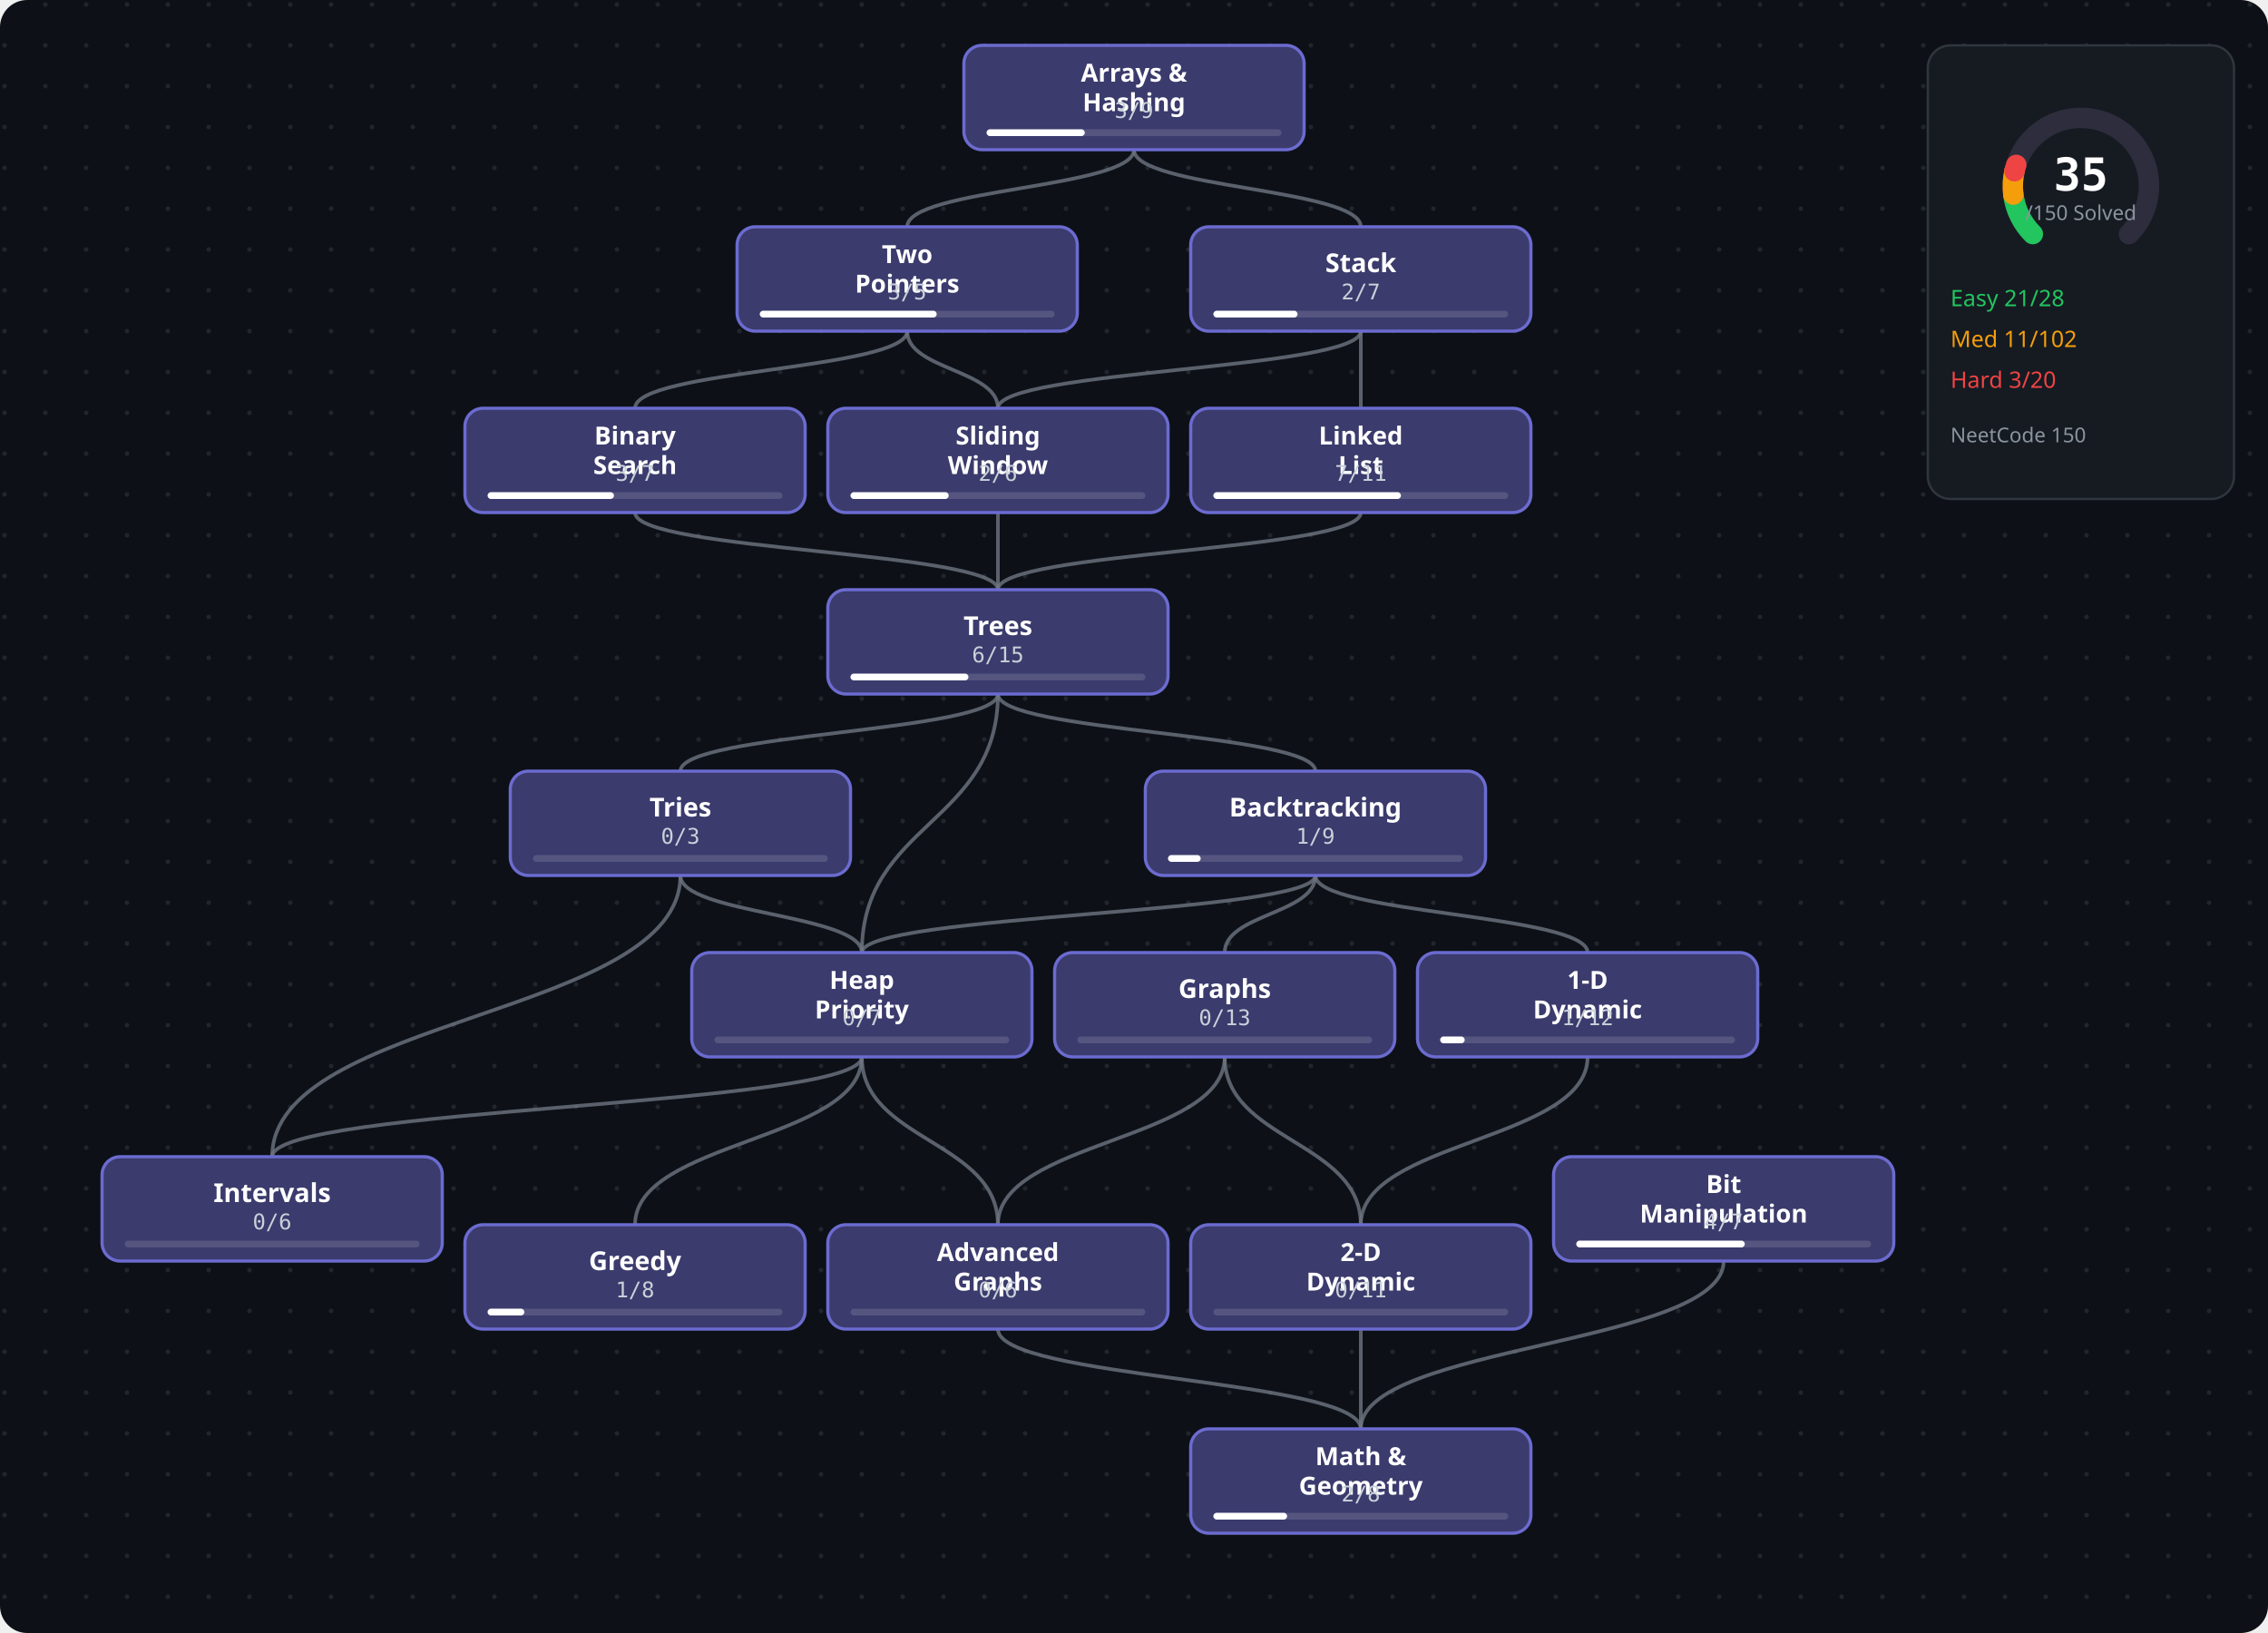
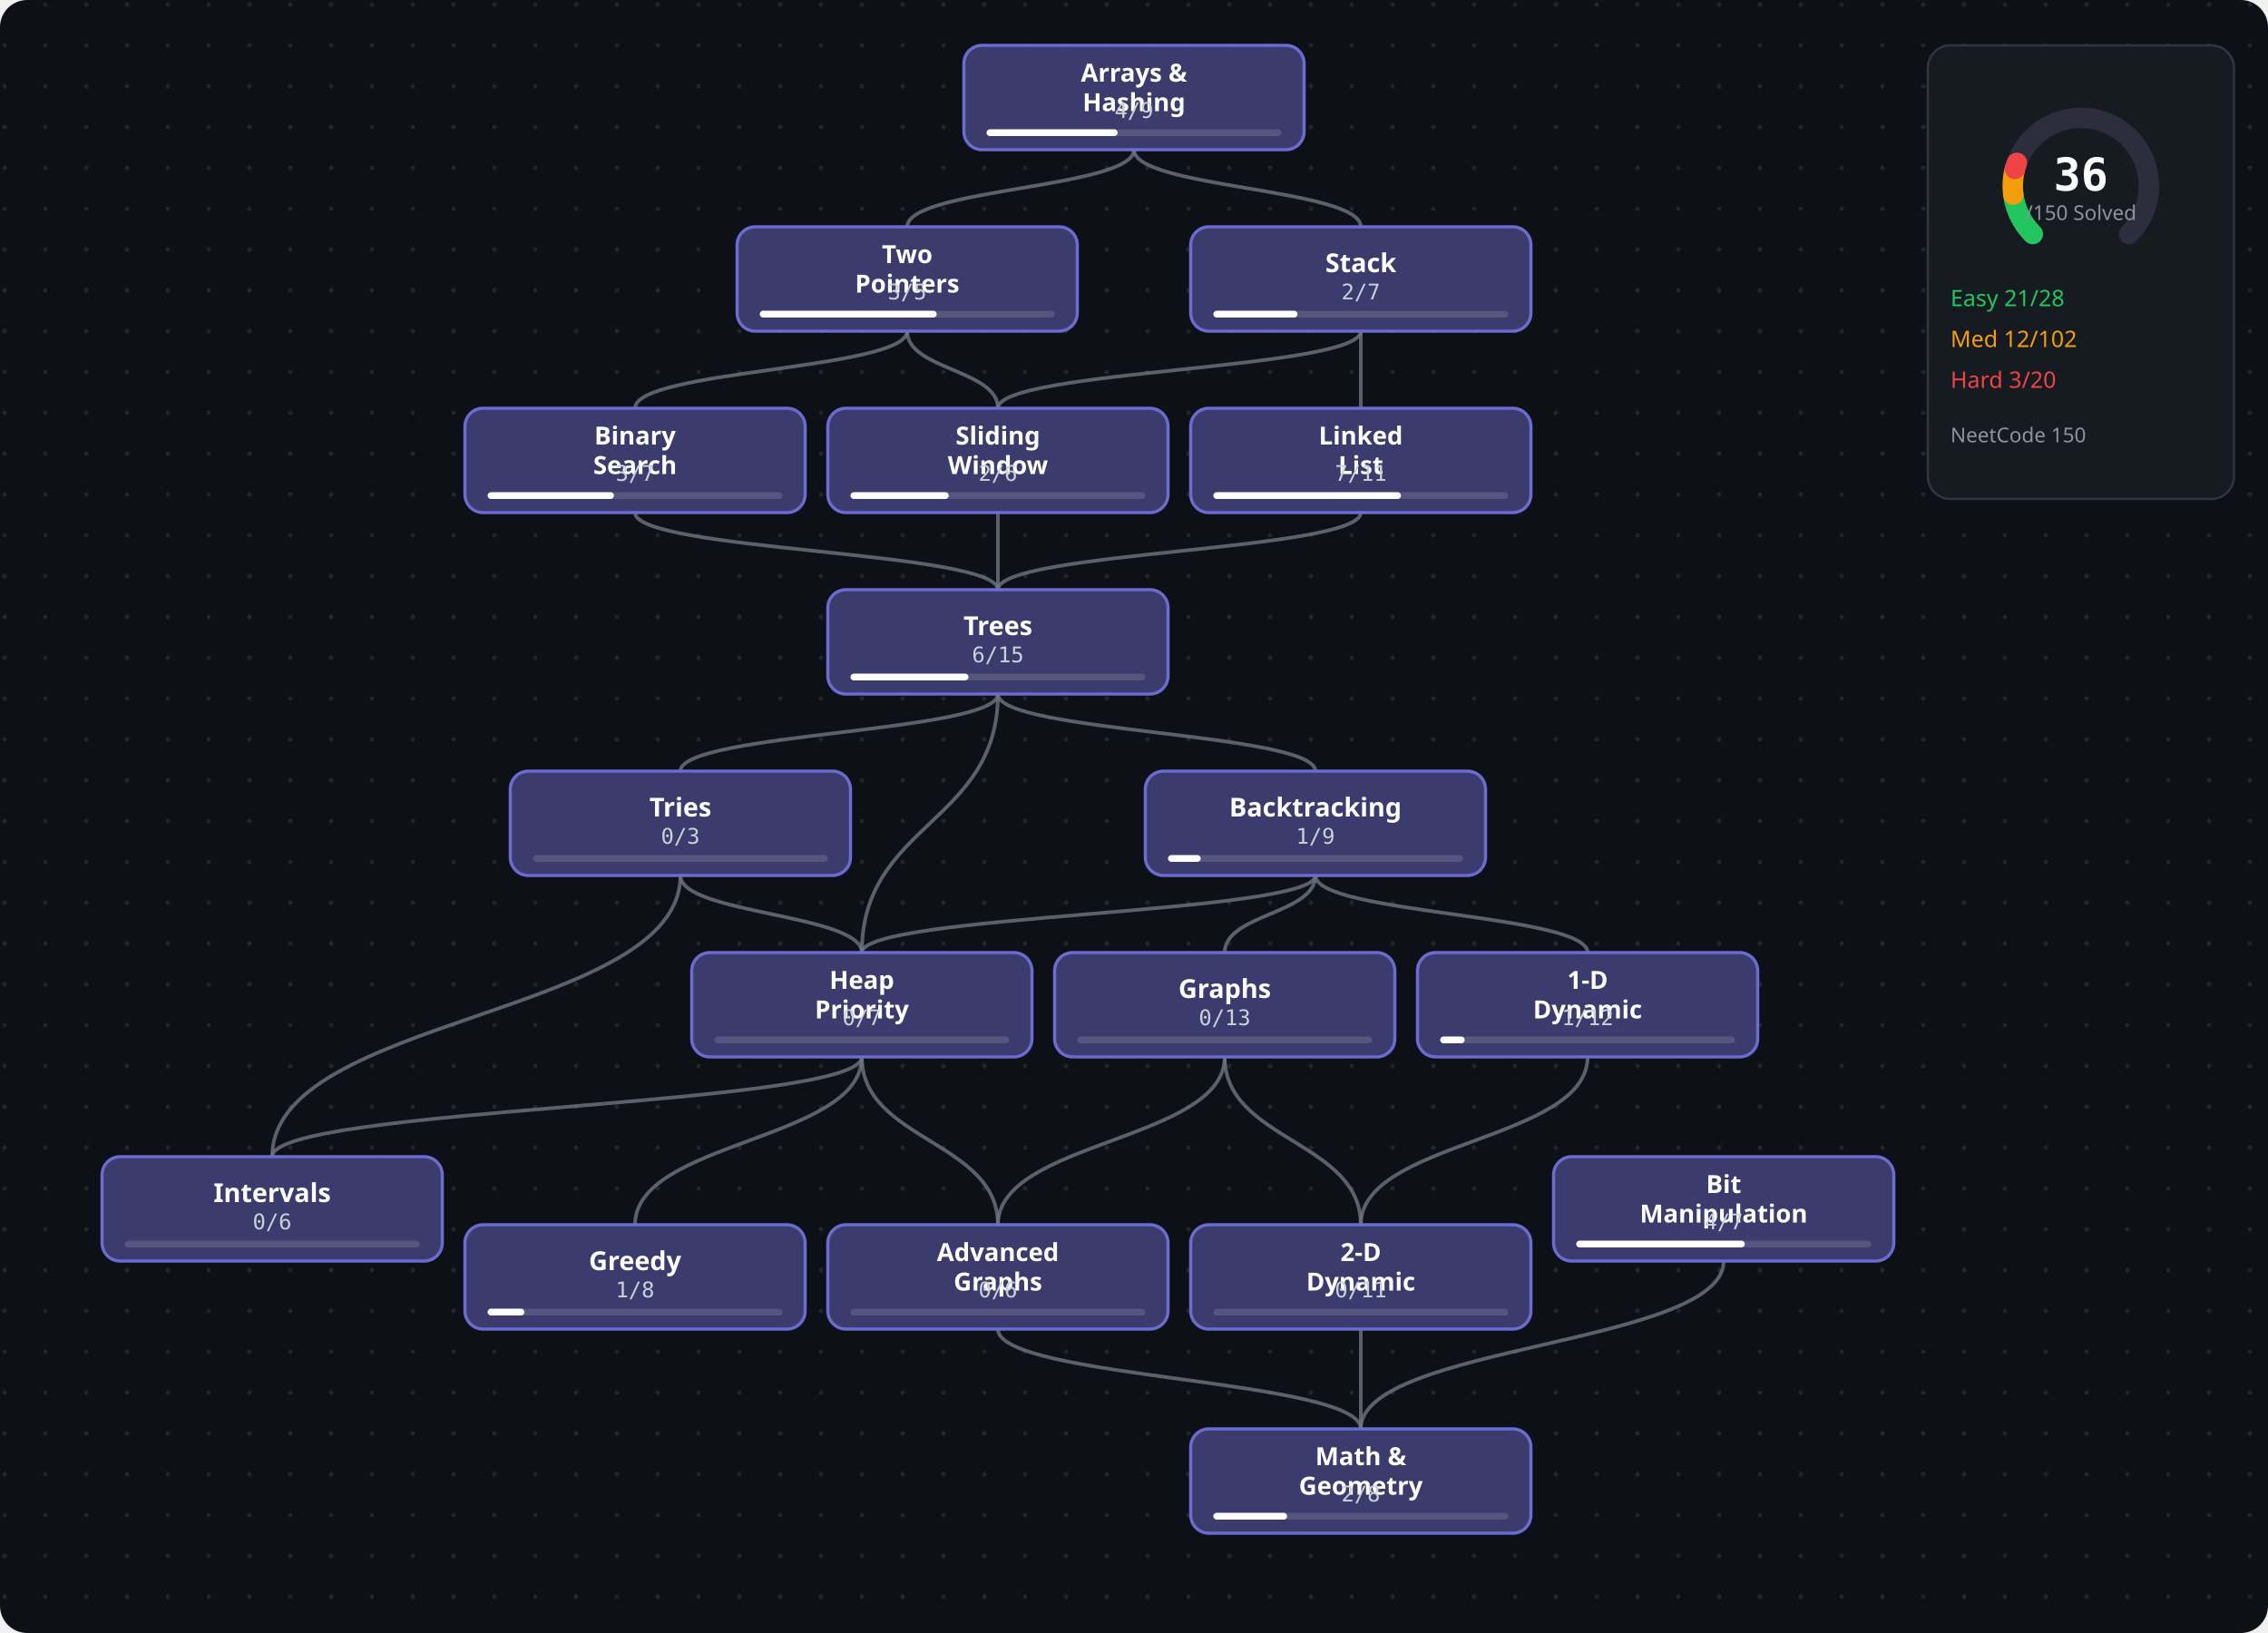
<svg xmlns="http://www.w3.org/2000/svg" width="1000" height="720" viewBox="0 0 1000 720">
  <defs>
    <pattern id="dots" width="18" height="18" patternUnits="userSpaceOnUse">
      <rect width="18" height="18" fill="#0d1117" />
      <circle cx="2" cy="2" r="1" fill="#21262d" />
    </pattern>
  </defs>
  <rect width="1000" height="720" rx="12" fill="url(#dots)" />
  <path d="M 500.0,66 C 500.0,83.0 400.0,83.0 400.0,100" stroke="#6e7681" stroke-width="1.6" fill="none" opacity="0.8" />
  <path d="M 500.0,66 C 500.0,83.0 600.0,83.0 600.0,100" stroke="#6e7681" stroke-width="1.6" fill="none" opacity="0.8" />
  <path d="M 400.0,146 C 400.0,163.0 280.0,163.0 280.0,180" stroke="#6e7681" stroke-width="1.6" fill="none" opacity="0.8" />
  <path d="M 400.0,146 C 400.0,163.0 440.0,163.0 440.0,180" stroke="#6e7681" stroke-width="1.6" fill="none" opacity="0.8" />
  <path d="M 600.0,146 C 600.0,163.0 440.0,163.0 440.0,180" stroke="#6e7681" stroke-width="1.6" fill="none" opacity="0.8" />
  <path d="M 600.0,146 C 600.0,163.0 600.0,163.0 600.0,180" stroke="#6e7681" stroke-width="1.6" fill="none" opacity="0.8" />
  <path d="M 280.0,226 C 280.0,243.0 440.0,243.0 440.0,260" stroke="#6e7681" stroke-width="1.6" fill="none" opacity="0.8" />
  <path d="M 440.0,226 C 440.0,243.0 440.0,243.0 440.0,260" stroke="#6e7681" stroke-width="1.6" fill="none" opacity="0.8" />
  <path d="M 600.0,226 C 600.0,243.0 440.0,243.0 440.0,260" stroke="#6e7681" stroke-width="1.6" fill="none" opacity="0.8" />
  <path d="M 440.0,306 C 440.0,323.0 300.0,323.0 300.0,340" stroke="#6e7681" stroke-width="1.6" fill="none" opacity="0.8" />
  <path d="M 440.0,306 C 440.0,363.0 380.0,363.0 380.0,420" stroke="#6e7681" stroke-width="1.6" fill="none" opacity="0.8" />
  <path d="M 440.0,306 C 440.0,323.0 580.0,323.0 580.0,340" stroke="#6e7681" stroke-width="1.6" fill="none" opacity="0.8" />
  <path d="M 300.0,386 C 300.0,403.0 380.0,403.0 380.0,420" stroke="#6e7681" stroke-width="1.6" fill="none" opacity="0.8" />
  <path d="M 580.0,386 C 580.0,403.0 380.0,403.0 380.0,420" stroke="#6e7681" stroke-width="1.6" fill="none" opacity="0.8" />
  <path d="M 300.0,386 C 300.0,448.0 120.0,448.0 120.0,510" stroke="#6e7681" stroke-width="1.6" fill="none" opacity="0.8" />
  <path d="M 380.0,466 C 380.0,488.0 120.0,488.0 120.0,510" stroke="#6e7681" stroke-width="1.6" fill="none" opacity="0.8" />
  <path d="M 380.0,466 C 380.0,503.0 280.0,503.0 280.0,540" stroke="#6e7681" stroke-width="1.6" fill="none" opacity="0.8" />
  <path d="M 380.0,466 C 380.0,503.0 440.0,503.0 440.0,540" stroke="#6e7681" stroke-width="1.6" fill="none" opacity="0.8" />
  <path d="M 580.0,386 C 580.0,403.0 540.0,403.0 540.0,420" stroke="#6e7681" stroke-width="1.6" fill="none" opacity="0.8" />
  <path d="M 580.0,386 C 580.0,403.0 700.0,403.0 700.0,420" stroke="#6e7681" stroke-width="1.6" fill="none" opacity="0.8" />
  <path d="M 540.0,466 C 540.0,503.0 600.0,503.0 600.0,540" stroke="#6e7681" stroke-width="1.6" fill="none" opacity="0.8" />
  <path d="M 700.0,466 C 700.0,503.0 600.0,503.0 600.0,540" stroke="#6e7681" stroke-width="1.6" fill="none" opacity="0.8" />
  <path d="M 540.0,466 C 540.0,503.0 440.0,503.0 440.0,540" stroke="#6e7681" stroke-width="1.6" fill="none" opacity="0.8" />
  <path d="M 600.0,586 C 600.0,608.0 600.0,608.0 600.0,630" stroke="#6e7681" stroke-width="1.6" fill="none" opacity="0.8" />
  <path d="M 760.0,556 C 760.0,593.0 600.0,593.0 600.0,630" stroke="#6e7681" stroke-width="1.6" fill="none" opacity="0.8" />
  <path d="M 440.0,586 C 440.0,608.0 600.0,608.0 600.0,630" stroke="#6e7681" stroke-width="1.6" fill="none" opacity="0.8" />
  <rect x="425" y="20" width="150" height="46" rx="8" fill="#3b3b6d" stroke="#6b6bd0" stroke-width="1.4" />
  <text x="500.0" y="36" text-anchor="middle" fill="white" font-size="11" font-weight="600" font-family="sans-serif">Arrays &amp;</text>
  <text x="500.0" y="49" text-anchor="middle" fill="white" font-size="11" font-weight="600" font-family="sans-serif">Hashing</text>
-   <text x="500.0" y="52" text-anchor="middle" fill="#c9d1d9" font-size="9.5" font-family="monospace">3/9</text>
+   <text x="500.0" y="52" text-anchor="middle" fill="#c9d1d9" font-size="9.5" font-family="monospace">4/9</text>
  <rect x="435" y="57" width="130" height="3" rx="1.5" fill="#ffffff22" />
-   <rect x="435" y="57" width="43.3" height="3" rx="1.5" fill="white" />
+   <rect x="435" y="57" width="57.8" height="3" rx="1.5" fill="white" />
  <rect x="325" y="100" width="150" height="46" rx="8" fill="#3b3b6d" stroke="#6b6bd0" stroke-width="1.4" />
  <text x="400.0" y="116" text-anchor="middle" fill="white" font-size="11" font-weight="600" font-family="sans-serif">Two</text>
  <text x="400.0" y="129" text-anchor="middle" fill="white" font-size="11" font-weight="600" font-family="sans-serif">Pointers</text>
  <text x="400.0" y="132" text-anchor="middle" fill="#c9d1d9" font-size="9.5" font-family="monospace">3/5</text>
  <rect x="335" y="137" width="130" height="3" rx="1.5" fill="#ffffff22" />
  <rect x="335" y="137" width="78.0" height="3" rx="1.5" fill="white" />
  <rect x="525" y="100" width="150" height="46" rx="8" fill="#3b3b6d" stroke="#6b6bd0" stroke-width="1.4" />
  <text x="600.0" y="120" text-anchor="middle" fill="white" font-size="11.5" font-weight="600" font-family="sans-serif">Stack</text>
  <text x="600.0" y="132" text-anchor="middle" fill="#c9d1d9" font-size="9.5" font-family="monospace">2/7</text>
  <rect x="535" y="137" width="130" height="3" rx="1.5" fill="#ffffff22" />
  <rect x="535" y="137" width="37.1" height="3" rx="1.5" fill="white" />
  <rect x="205" y="180" width="150" height="46" rx="8" fill="#3b3b6d" stroke="#6b6bd0" stroke-width="1.4" />
  <text x="280.0" y="196" text-anchor="middle" fill="white" font-size="11" font-weight="600" font-family="sans-serif">Binary</text>
  <text x="280.0" y="209" text-anchor="middle" fill="white" font-size="11" font-weight="600" font-family="sans-serif">Search</text>
  <text x="280.0" y="212" text-anchor="middle" fill="#c9d1d9" font-size="9.5" font-family="monospace">3/7</text>
  <rect x="215" y="217" width="130" height="3" rx="1.5" fill="#ffffff22" />
  <rect x="215" y="217" width="55.7" height="3" rx="1.5" fill="white" />
  <rect x="365" y="180" width="150" height="46" rx="8" fill="#3b3b6d" stroke="#6b6bd0" stroke-width="1.4" />
  <text x="440.0" y="196" text-anchor="middle" fill="white" font-size="11" font-weight="600" font-family="sans-serif">Sliding</text>
  <text x="440.0" y="209" text-anchor="middle" fill="white" font-size="11" font-weight="600" font-family="sans-serif">Window</text>
  <text x="440.0" y="212" text-anchor="middle" fill="#c9d1d9" font-size="9.5" font-family="monospace">2/6</text>
  <rect x="375" y="217" width="130" height="3" rx="1.5" fill="#ffffff22" />
  <rect x="375" y="217" width="43.3" height="3" rx="1.5" fill="white" />
  <rect x="525" y="180" width="150" height="46" rx="8" fill="#3b3b6d" stroke="#6b6bd0" stroke-width="1.4" />
  <text x="600.0" y="196" text-anchor="middle" fill="white" font-size="11" font-weight="600" font-family="sans-serif">Linked</text>
  <text x="600.0" y="209" text-anchor="middle" fill="white" font-size="11" font-weight="600" font-family="sans-serif">List</text>
  <text x="600.0" y="212" text-anchor="middle" fill="#c9d1d9" font-size="9.5" font-family="monospace">7/11</text>
  <rect x="535" y="217" width="130" height="3" rx="1.5" fill="#ffffff22" />
  <rect x="535" y="217" width="82.7" height="3" rx="1.5" fill="white" />
  <rect x="365" y="260" width="150" height="46" rx="8" fill="#3b3b6d" stroke="#6b6bd0" stroke-width="1.4" />
  <text x="440.0" y="280" text-anchor="middle" fill="white" font-size="11.5" font-weight="600" font-family="sans-serif">Trees</text>
  <text x="440.0" y="292" text-anchor="middle" fill="#c9d1d9" font-size="9.5" font-family="monospace">6/15</text>
  <rect x="375" y="297" width="130" height="3" rx="1.5" fill="#ffffff22" />
  <rect x="375" y="297" width="52.0" height="3" rx="1.5" fill="white" />
  <rect x="225" y="340" width="150" height="46" rx="8" fill="#3b3b6d" stroke="#6b6bd0" stroke-width="1.4" />
  <text x="300.0" y="360" text-anchor="middle" fill="white" font-size="11.5" font-weight="600" font-family="sans-serif">Tries</text>
  <text x="300.0" y="372" text-anchor="middle" fill="#c9d1d9" font-size="9.5" font-family="monospace">0/3</text>
  <rect x="235" y="377" width="130" height="3" rx="1.5" fill="#ffffff22" />
  <rect x="235" y="377" width="0.0" height="3" rx="1.5" fill="white" />
  <rect x="505" y="340" width="150" height="46" rx="8" fill="#3b3b6d" stroke="#6b6bd0" stroke-width="1.4" />
  <text x="580.0" y="360" text-anchor="middle" fill="white" font-size="11.5" font-weight="600" font-family="sans-serif">Backtracking</text>
  <text x="580.0" y="372" text-anchor="middle" fill="#c9d1d9" font-size="9.5" font-family="monospace">1/9</text>
  <rect x="515" y="377" width="130" height="3" rx="1.5" fill="#ffffff22" />
  <rect x="515" y="377" width="14.4" height="3" rx="1.5" fill="white" />
  <rect x="305" y="420" width="150" height="46" rx="8" fill="#3b3b6d" stroke="#6b6bd0" stroke-width="1.4" />
  <text x="380.0" y="436" text-anchor="middle" fill="white" font-size="11" font-weight="600" font-family="sans-serif">Heap</text>
  <text x="380.0" y="449" text-anchor="middle" fill="white" font-size="11" font-weight="600" font-family="sans-serif">Priority</text>
  <text x="380.0" y="452" text-anchor="middle" fill="#c9d1d9" font-size="9.5" font-family="monospace">0/7</text>
  <rect x="315" y="457" width="130" height="3" rx="1.5" fill="#ffffff22" />
  <rect x="315" y="457" width="0.0" height="3" rx="1.5" fill="white" />
  <rect x="465" y="420" width="150" height="46" rx="8" fill="#3b3b6d" stroke="#6b6bd0" stroke-width="1.4" />
  <text x="540.0" y="440" text-anchor="middle" fill="white" font-size="11.5" font-weight="600" font-family="sans-serif">Graphs</text>
  <text x="540.0" y="452" text-anchor="middle" fill="#c9d1d9" font-size="9.5" font-family="monospace">0/13</text>
  <rect x="475" y="457" width="130" height="3" rx="1.5" fill="#ffffff22" />
  <rect x="475" y="457" width="0.0" height="3" rx="1.5" fill="white" />
  <rect x="625" y="420" width="150" height="46" rx="8" fill="#3b3b6d" stroke="#6b6bd0" stroke-width="1.4" />
  <text x="700.0" y="436" text-anchor="middle" fill="white" font-size="11" font-weight="600" font-family="sans-serif">1-D</text>
  <text x="700.0" y="449" text-anchor="middle" fill="white" font-size="11" font-weight="600" font-family="sans-serif">Dynamic</text>
  <text x="700.0" y="452" text-anchor="middle" fill="#c9d1d9" font-size="9.5" font-family="monospace">1/12</text>
  <rect x="635" y="457" width="130" height="3" rx="1.5" fill="#ffffff22" />
  <rect x="635" y="457" width="10.8" height="3" rx="1.5" fill="white" />
  <rect x="45" y="510" width="150" height="46" rx="8" fill="#3b3b6d" stroke="#6b6bd0" stroke-width="1.4" />
  <text x="120.0" y="530" text-anchor="middle" fill="white" font-size="11.5" font-weight="600" font-family="sans-serif">Intervals</text>
  <text x="120.0" y="542" text-anchor="middle" fill="#c9d1d9" font-size="9.5" font-family="monospace">0/6</text>
  <rect x="55" y="547" width="130" height="3" rx="1.5" fill="#ffffff22" />
  <rect x="55" y="547" width="0.0" height="3" rx="1.5" fill="white" />
  <rect x="205" y="540" width="150" height="46" rx="8" fill="#3b3b6d" stroke="#6b6bd0" stroke-width="1.4" />
  <text x="280.0" y="560" text-anchor="middle" fill="white" font-size="11.5" font-weight="600" font-family="sans-serif">Greedy</text>
  <text x="280.0" y="572" text-anchor="middle" fill="#c9d1d9" font-size="9.5" font-family="monospace">1/8</text>
  <rect x="215" y="577" width="130" height="3" rx="1.5" fill="#ffffff22" />
  <rect x="215" y="577" width="16.2" height="3" rx="1.5" fill="white" />
  <rect x="365" y="540" width="150" height="46" rx="8" fill="#3b3b6d" stroke="#6b6bd0" stroke-width="1.4" />
  <text x="440.0" y="556" text-anchor="middle" fill="white" font-size="11" font-weight="600" font-family="sans-serif">Advanced</text>
  <text x="440.0" y="569" text-anchor="middle" fill="white" font-size="11" font-weight="600" font-family="sans-serif">Graphs</text>
  <text x="440.0" y="572" text-anchor="middle" fill="#c9d1d9" font-size="9.5" font-family="monospace">0/6</text>
  <rect x="375" y="577" width="130" height="3" rx="1.5" fill="#ffffff22" />
  <rect x="375" y="577" width="0.0" height="3" rx="1.5" fill="white" />
  <rect x="525" y="540" width="150" height="46" rx="8" fill="#3b3b6d" stroke="#6b6bd0" stroke-width="1.4" />
  <text x="600.0" y="556" text-anchor="middle" fill="white" font-size="11" font-weight="600" font-family="sans-serif">2-D</text>
  <text x="600.0" y="569" text-anchor="middle" fill="white" font-size="11" font-weight="600" font-family="sans-serif">Dynamic</text>
  <text x="600.0" y="572" text-anchor="middle" fill="#c9d1d9" font-size="9.5" font-family="monospace">0/11</text>
  <rect x="535" y="577" width="130" height="3" rx="1.5" fill="#ffffff22" />
  <rect x="535" y="577" width="0.0" height="3" rx="1.5" fill="white" />
  <rect x="685" y="510" width="150" height="46" rx="8" fill="#3b3b6d" stroke="#6b6bd0" stroke-width="1.4" />
  <text x="760.0" y="526" text-anchor="middle" fill="white" font-size="11" font-weight="600" font-family="sans-serif">Bit</text>
  <text x="760.0" y="539" text-anchor="middle" fill="white" font-size="11" font-weight="600" font-family="sans-serif">Manipulation</text>
  <text x="760.0" y="542" text-anchor="middle" fill="#c9d1d9" font-size="9.5" font-family="monospace">4/7</text>
  <rect x="695" y="547" width="130" height="3" rx="1.5" fill="#ffffff22" />
  <rect x="695" y="547" width="74.3" height="3" rx="1.5" fill="white" />
  <rect x="525" y="630" width="150" height="46" rx="8" fill="#3b3b6d" stroke="#6b6bd0" stroke-width="1.4" />
  <text x="600.0" y="646" text-anchor="middle" fill="white" font-size="11" font-weight="600" font-family="sans-serif">Math &amp;</text>
  <text x="600.0" y="659" text-anchor="middle" fill="white" font-size="11" font-weight="600" font-family="sans-serif">Geometry</text>
  <text x="600.0" y="662" text-anchor="middle" fill="#c9d1d9" font-size="9.5" font-family="monospace">2/8</text>
  <rect x="535" y="667" width="130" height="3" rx="1.5" fill="#ffffff22" />
  <rect x="535" y="667" width="32.5" height="3" rx="1.5" fill="white" />
  <rect x="850" y="20" width="135" height="200" rx="10" fill="#161b22" stroke="#30363d" />
  <path d="M 896.3,103.2 A 30,30 0 1,1 938.7,103.2" stroke="#2d2d3d" stroke-width="9" fill="none" stroke-linecap="round" />
  <path d="M 896.3,103.2 A 30,30 0 0,1 887.7,85.8" stroke="#22c55e" stroke-width="9" fill="none" stroke-linecap="round" />
-   <path d="M 887.7,85.8 A 30,30 0 0,1 888.2,75.5" stroke="#f59e0b" stroke-width="9" fill="none" stroke-linecap="round" />
-   <path d="M 888.2,75.5 A 30,30 0 0,1 889.0,72.7" stroke="#ef4444" stroke-width="9" fill="none" stroke-linecap="round" />
-   <text x="917.5" y="84" text-anchor="middle" fill="white" font-size="20" font-weight="bold" font-family="monospace">35</text>
+   <path d="M 887.7,85.8 A 30,30 0 0,1 888.4,74.5" stroke="#f59e0b" stroke-width="9" fill="none" stroke-linecap="round" />
+   <path d="M 888.4,74.5 A 30,30 0 0,1 889.3,71.8" stroke="#ef4444" stroke-width="9" fill="none" stroke-linecap="round" />
+   <text x="917.5" y="84" text-anchor="middle" fill="white" font-size="20" font-weight="bold" font-family="monospace">36</text>
  <text x="917.5" y="97" text-anchor="middle" fill="#8b949e" font-size="9" font-family="sans-serif">/150 Solved</text>
  <text x="860" y="135" fill="#22c55e" font-size="10" font-family="sans-serif">Easy 21/28</text>
-   <text x="860" y="153" fill="#f59e0b" font-size="10" font-family="sans-serif">Med 11/102</text>
+   <text x="860" y="153" fill="#f59e0b" font-size="10" font-family="sans-serif">Med 12/102</text>
  <text x="860" y="171" fill="#ef4444" font-size="10" font-family="sans-serif">Hard 3/20</text>
  <text x="860" y="195" fill="#8b949e" font-size="9" font-family="sans-serif">NeetCode 150</text>
</svg>
